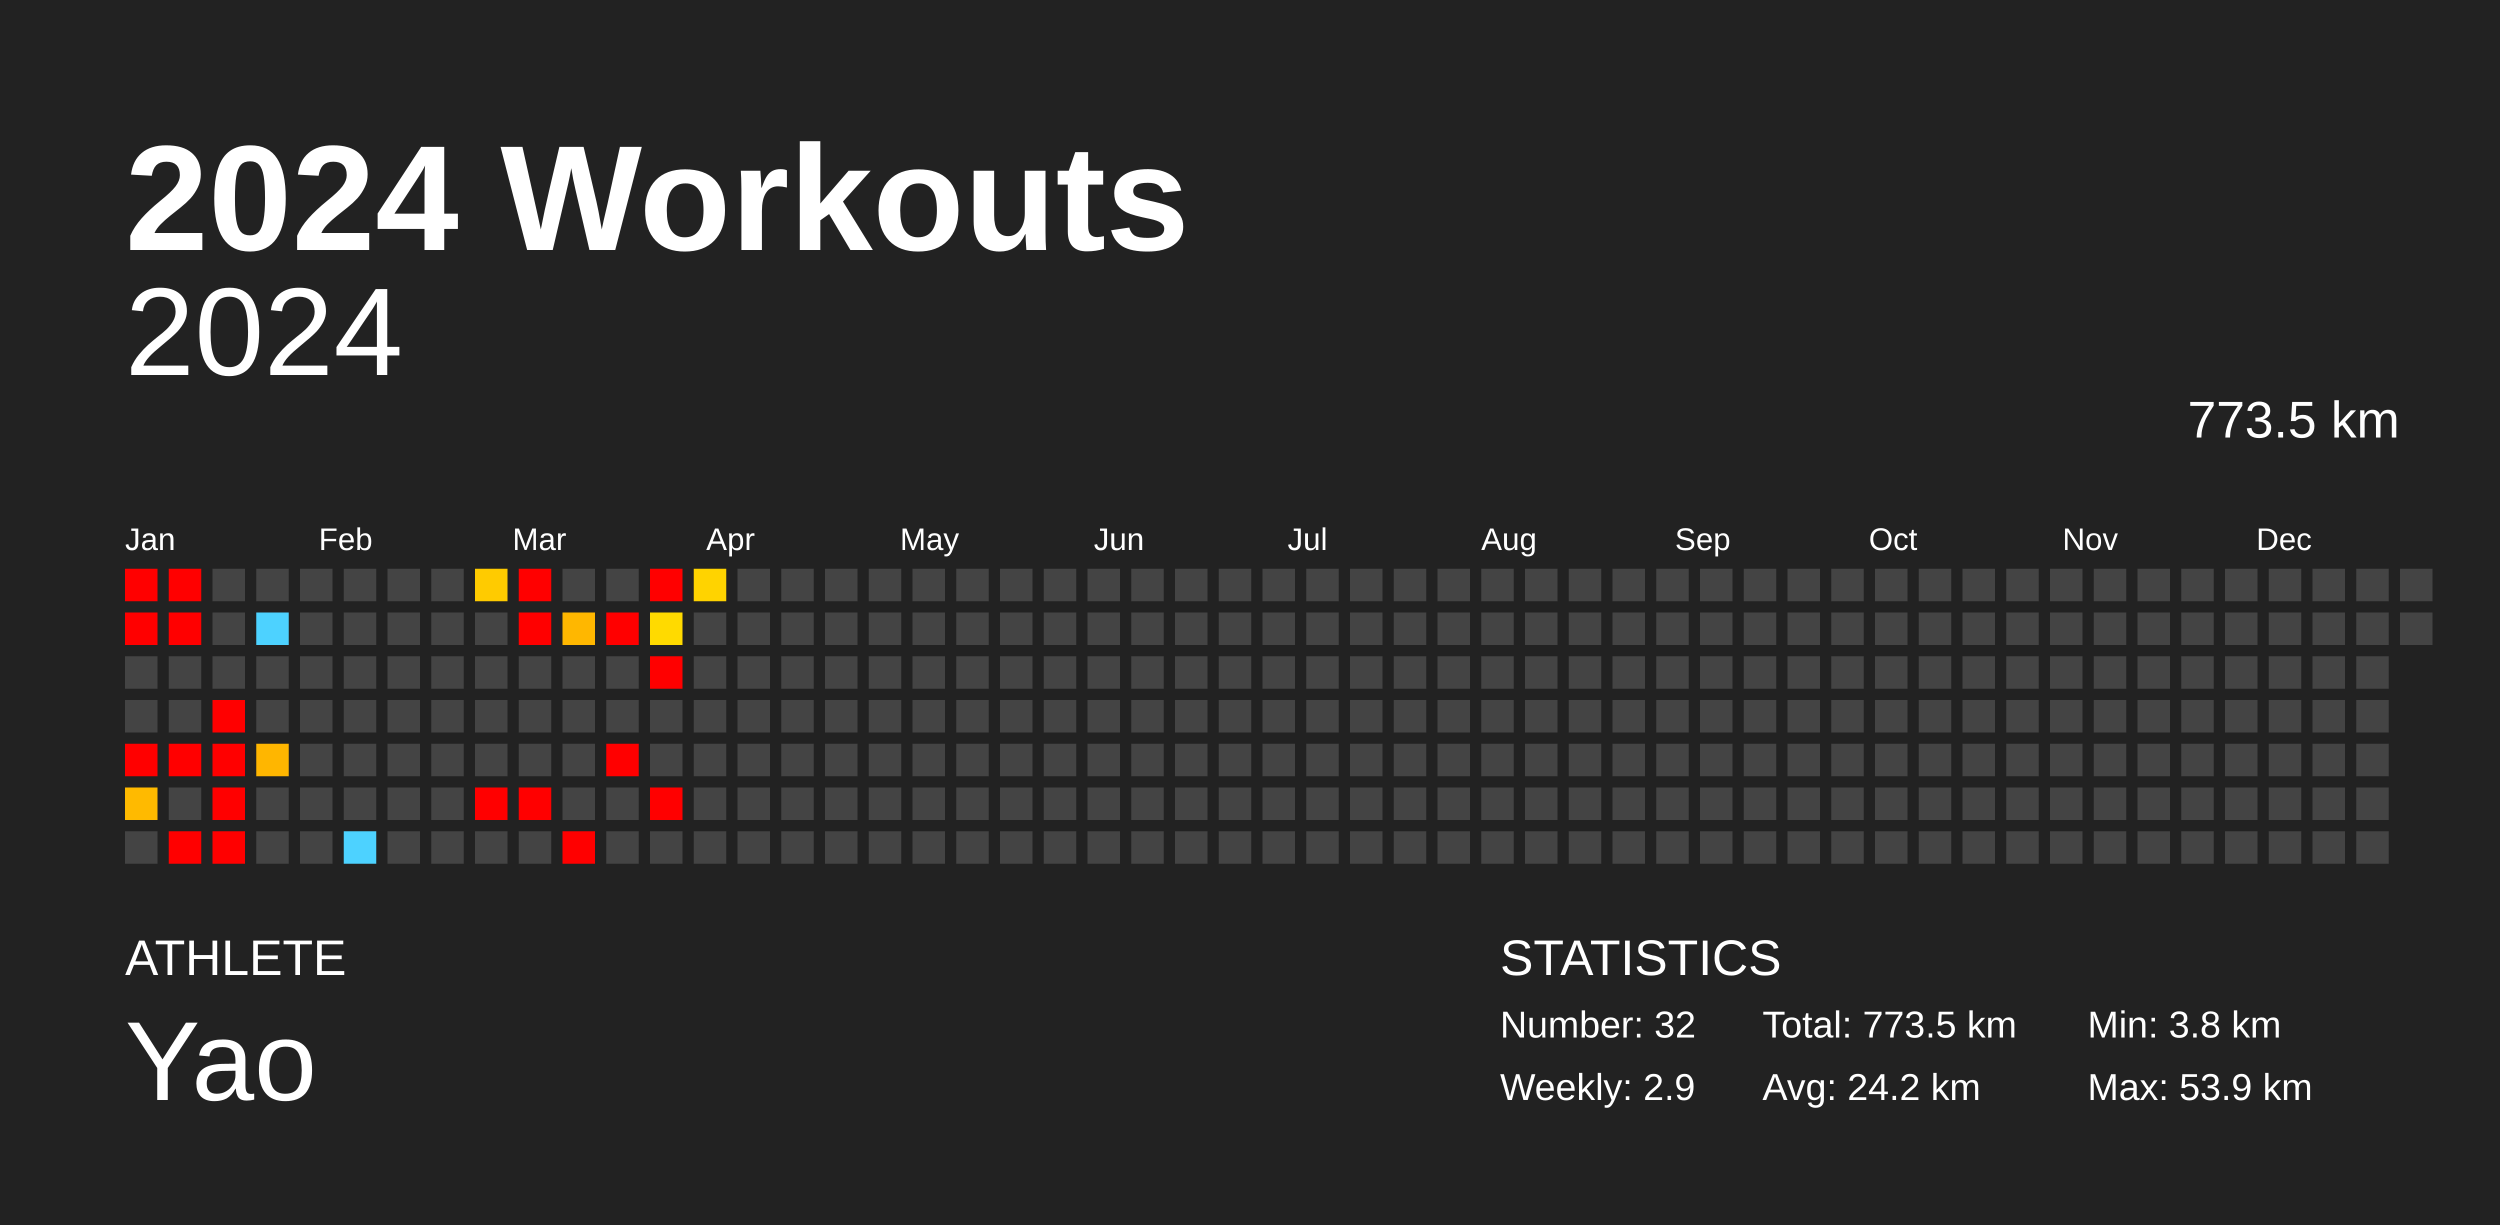
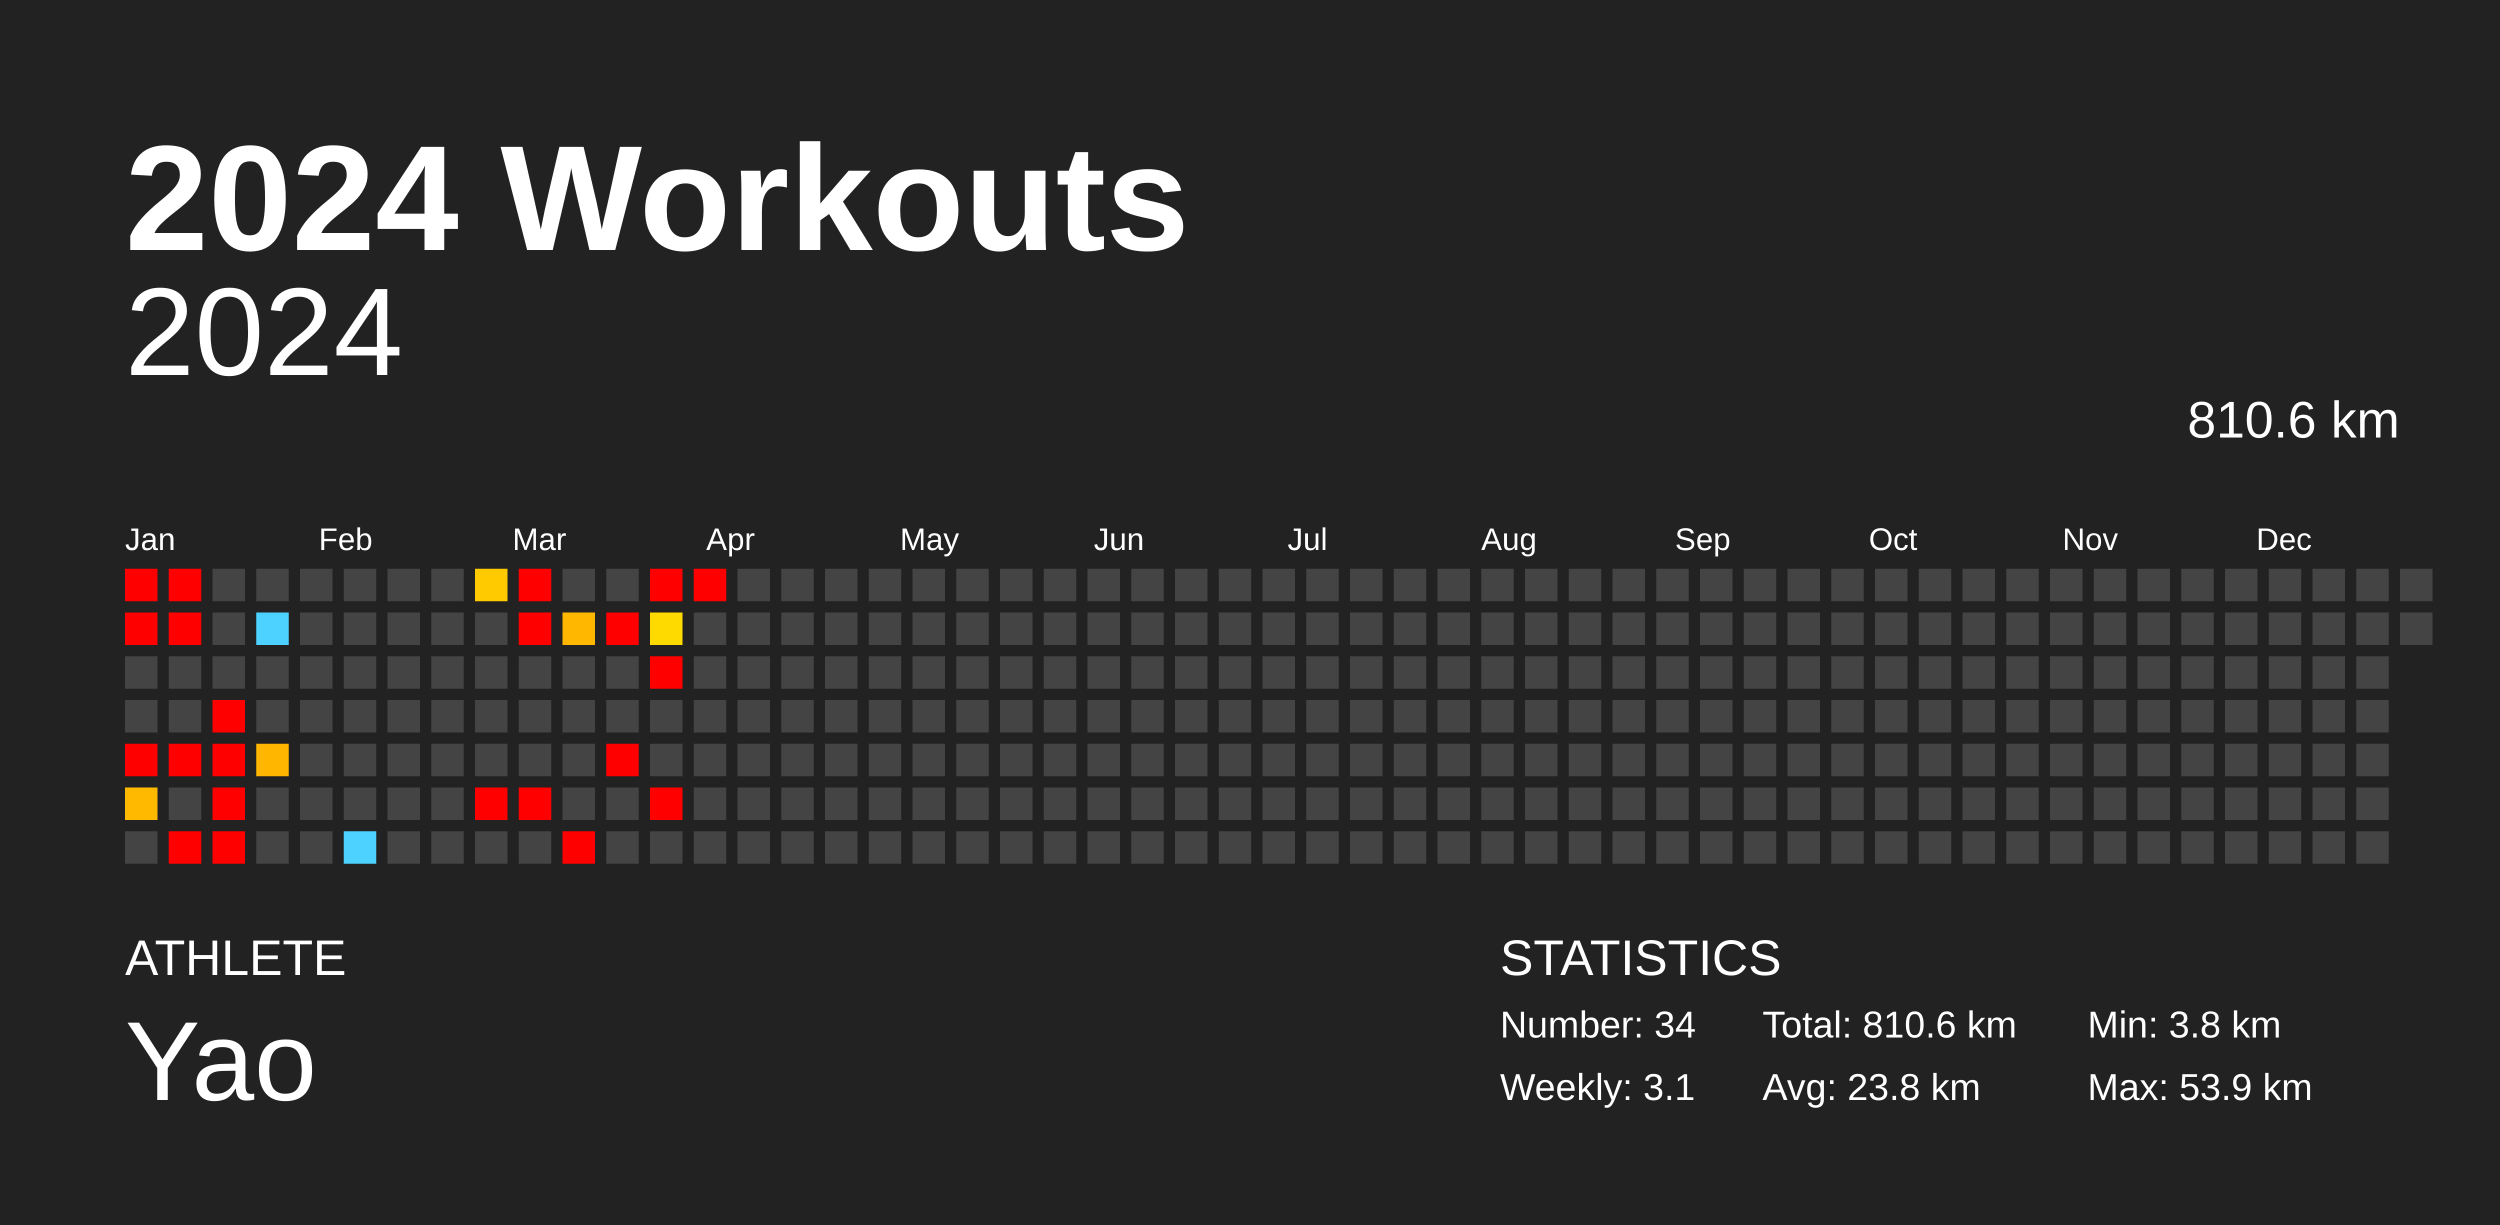
<svg xmlns="http://www.w3.org/2000/svg" baseProfile="full" height="98mm" version="1.1" viewBox="0,0,200,98" width="200mm">
  <defs />
  <rect fill="#222222" height="98" width="200" x="0" y="0" />
  <text fill="#FFFFFF" style="font-size:12px; font-family:Arial; font-weight:bold;" x="10" y="20">2024 Workouts</text>
  <text fill="#FFFFFF" style="font-size:4px; font-family:Arial" x="10" y="78">ATHLETE</text>
  <text fill="#FFFFFF" style="font-size:9px; font-family:Arial" x="10" y="88">Yao</text>
  <text fill="#FFFFFF" style="font-size:4px; font-family:Arial" x="120" y="78">STATISTICS</text>
-   <text fill="#FFFFFF" style="font-size:3px; font-family:Arial" x="120" y="83">Number: 32</text>
-   <text fill="#FFFFFF" style="font-size:3px; font-family:Arial" x="120" y="88">Weekly: 2.9</text>
-   <text fill="#FFFFFF" style="font-size:3px; font-family:Arial" x="141" y="83">Total: 773.5 km</text>
-   <text fill="#FFFFFF" style="font-size:3px; font-family:Arial" x="141" y="88">Avg: 24.2 km</text>
+   <text fill="#FFFFFF" style="font-size:3px; font-family:Arial" x="120" y="83">Number: 34</text>
+   <text fill="#FFFFFF" style="font-size:3px; font-family:Arial" x="120" y="88">Weekly: 3.1</text>
+   <text fill="#FFFFFF" style="font-size:3px; font-family:Arial" x="141" y="83">Total: 810.6 km</text>
+   <text fill="#FFFFFF" style="font-size:3px; font-family:Arial" x="141" y="88">Avg: 23.8 km</text>
  <text fill="#FFFFFF" style="font-size:3px; font-family:Arial" x="167" y="83">Min: 3.8 km</text>
  <text fill="#FFFFFF" style="font-size:3px; font-family:Arial" x="167" y="88">Max: 53.9 km</text>
  <text alignment-baseline="hanging" fill="#FFFFFF" style="font-size:10.0px; font-family:Arial;" x="10" y="30">2024</text>
-   <text alignment-baseline="hanging" fill="#FFFFFF" style="font-size:4.125px; font-family:Arial;" x="175" y="35">773.5 km</text>
+   <text alignment-baseline="hanging" fill="#FFFFFF" style="font-size:4.125px; font-family:Arial;" x="175" y="35">810.6 km</text>
  <text fill="#FFFFFF" style="font-size:2.5px; font-family:Arial" x="10.0" y="44">Jan</text>
  <text fill="#FFFFFF" style="font-size:2.5px; font-family:Arial" x="25.5" y="44">Feb</text>
  <text fill="#FFFFFF" style="font-size:2.5px; font-family:Arial" x="41.0" y="44">Mar</text>
  <text fill="#FFFFFF" style="font-size:2.5px; font-family:Arial" x="56.5" y="44">Apr</text>
  <text fill="#FFFFFF" style="font-size:2.5px; font-family:Arial" x="72.0" y="44">May</text>
  <text fill="#FFFFFF" style="font-size:2.5px; font-family:Arial" x="87.5" y="44">Jun</text>
  <text fill="#FFFFFF" style="font-size:2.5px; font-family:Arial" x="103.0" y="44">Jul</text>
  <text fill="#FFFFFF" style="font-size:2.5px; font-family:Arial" x="118.5" y="44">Aug</text>
  <text fill="#FFFFFF" style="font-size:2.5px; font-family:Arial" x="134.0" y="44">Sep</text>
  <text fill="#FFFFFF" style="font-size:2.5px; font-family:Arial" x="149.5" y="44">Oct</text>
  <text fill="#FFFFFF" style="font-size:2.5px; font-family:Arial" x="165.0" y="44">Nov</text>
  <text fill="#FFFFFF" style="font-size:2.5px; font-family:Arial" x="180.5" y="44">Dec</text>
  <rect fill="red" height="2.6" width="2.6" x="10.0" y="45.5" />
  <rect fill="red" height="2.6" width="2.6" x="10.0" y="49.0" />
  <rect fill="#444444" height="2.6" width="2.6" x="10.0" y="52.5" />
  <rect fill="#444444" height="2.6" width="2.6" x="10.0" y="56.0" />
  <rect fill="red" height="2.6" width="2.6" x="10.0" y="59.5" />
  <rect fill="#ffba00" height="2.6" width="2.6" x="10.0" y="63.0" />
  <rect fill="#444444" height="2.6" width="2.6" x="10.0" y="66.5" />
  <rect fill="red" height="2.6" width="2.6" x="13.5" y="45.5" />
  <rect fill="red" height="2.6" width="2.6" x="13.5" y="49.0" />
  <rect fill="#444444" height="2.6" width="2.6" x="13.5" y="52.5" />
  <rect fill="#444444" height="2.6" width="2.6" x="13.5" y="56.0" />
  <rect fill="red" height="2.6" width="2.6" x="13.5" y="59.5" />
  <rect fill="#444444" height="2.6" width="2.6" x="13.5" y="63.0" />
  <rect fill="red" height="2.6" width="2.6" x="13.5" y="66.5" />
  <rect fill="#444444" height="2.6" width="2.6" x="17.0" y="45.5" />
  <rect fill="#444444" height="2.6" width="2.6" x="17.0" y="49.0" />
  <rect fill="#444444" height="2.6" width="2.6" x="17.0" y="52.5" />
  <rect fill="red" height="2.6" width="2.6" x="17.0" y="56.0" />
  <rect fill="red" height="2.6" width="2.6" x="17.0" y="59.5" />
  <rect fill="red" height="2.6" width="2.6" x="17.0" y="63.0" />
  <rect fill="red" height="2.6" width="2.6" x="17.0" y="66.5" />
  <rect fill="#444444" height="2.6" width="2.6" x="20.5" y="45.5" />
  <rect fill="#4dd2ff" height="2.6" width="2.6" x="20.5" y="49.0" />
  <rect fill="#444444" height="2.6" width="2.6" x="20.5" y="52.5" />
  <rect fill="#444444" height="2.6" width="2.6" x="20.5" y="56.0" />
  <rect fill="#ffb600" height="2.6" width="2.6" x="20.5" y="59.5" />
  <rect fill="#444444" height="2.6" width="2.6" x="20.5" y="63.0" />
  <rect fill="#444444" height="2.6" width="2.6" x="20.5" y="66.5" />
  <rect fill="#444444" height="2.6" width="2.6" x="24.0" y="45.5" />
  <rect fill="#444444" height="2.6" width="2.6" x="24.0" y="49.0" />
  <rect fill="#444444" height="2.6" width="2.6" x="24.0" y="52.5" />
  <rect fill="#444444" height="2.6" width="2.6" x="24.0" y="56.0" />
  <rect fill="#444444" height="2.6" width="2.6" x="24.0" y="59.5" />
  <rect fill="#444444" height="2.6" width="2.6" x="24.0" y="63.0" />
  <rect fill="#444444" height="2.6" width="2.6" x="24.0" y="66.5" />
  <rect fill="#444444" height="2.6" width="2.6" x="27.5" y="45.5" />
  <rect fill="#444444" height="2.6" width="2.6" x="27.5" y="49.0" />
  <rect fill="#444444" height="2.6" width="2.6" x="27.5" y="52.5" />
  <rect fill="#444444" height="2.6" width="2.6" x="27.5" y="56.0" />
  <rect fill="#444444" height="2.6" width="2.6" x="27.5" y="59.5" />
  <rect fill="#444444" height="2.6" width="2.6" x="27.5" y="63.0" />
  <rect fill="#4dd2ff" height="2.6" width="2.6" x="27.5" y="66.5" />
  <rect fill="#444444" height="2.6" width="2.6" x="31.0" y="45.5" />
  <rect fill="#444444" height="2.6" width="2.6" x="31.0" y="49.0" />
  <rect fill="#444444" height="2.6" width="2.6" x="31.0" y="52.5" />
  <rect fill="#444444" height="2.6" width="2.6" x="31.0" y="56.0" />
  <rect fill="#444444" height="2.6" width="2.6" x="31.0" y="59.5" />
  <rect fill="#444444" height="2.6" width="2.6" x="31.0" y="63.0" />
  <rect fill="#444444" height="2.6" width="2.6" x="31.0" y="66.5" />
  <rect fill="#444444" height="2.6" width="2.6" x="34.5" y="45.5" />
  <rect fill="#444444" height="2.6" width="2.6" x="34.5" y="49.0" />
  <rect fill="#444444" height="2.6" width="2.6" x="34.5" y="52.5" />
  <rect fill="#444444" height="2.6" width="2.6" x="34.5" y="56.0" />
  <rect fill="#444444" height="2.6" width="2.6" x="34.5" y="59.5" />
  <rect fill="#444444" height="2.6" width="2.6" x="34.5" y="63.0" />
  <rect fill="#444444" height="2.6" width="2.6" x="34.5" y="66.5" />
  <rect fill="#ffcb00" height="2.6" width="2.6" x="38.0" y="45.5" />
  <rect fill="#444444" height="2.6" width="2.6" x="38.0" y="49.0" />
  <rect fill="#444444" height="2.6" width="2.6" x="38.0" y="52.5" />
  <rect fill="#444444" height="2.6" width="2.6" x="38.0" y="56.0" />
  <rect fill="#444444" height="2.6" width="2.6" x="38.0" y="59.5" />
  <rect fill="red" height="2.6" width="2.6" x="38.0" y="63.0" />
  <rect fill="#444444" height="2.6" width="2.6" x="38.0" y="66.5" />
  <rect fill="red" height="2.6" width="2.6" x="41.5" y="45.5" />
  <rect fill="red" height="2.6" width="2.6" x="41.5" y="49.0" />
  <rect fill="#444444" height="2.6" width="2.6" x="41.5" y="52.5" />
  <rect fill="#444444" height="2.6" width="2.6" x="41.5" y="56.0" />
  <rect fill="#444444" height="2.6" width="2.6" x="41.5" y="59.5" />
  <rect fill="red" height="2.6" width="2.6" x="41.5" y="63.0" />
  <rect fill="#444444" height="2.6" width="2.6" x="41.5" y="66.5" />
  <rect fill="#444444" height="2.6" width="2.6" x="45.0" y="45.5" />
  <rect fill="#ffb700" height="2.6" width="2.6" x="45.0" y="49.0" />
  <rect fill="#444444" height="2.6" width="2.6" x="45.0" y="52.5" />
  <rect fill="#444444" height="2.6" width="2.6" x="45.0" y="56.0" />
  <rect fill="#444444" height="2.6" width="2.6" x="45.0" y="59.5" />
  <rect fill="#444444" height="2.6" width="2.6" x="45.0" y="63.0" />
  <rect fill="red" height="2.6" width="2.6" x="45.0" y="66.5" />
  <rect fill="#444444" height="2.6" width="2.6" x="48.5" y="45.5" />
  <rect fill="red" height="2.6" width="2.6" x="48.5" y="49.0" />
  <rect fill="#444444" height="2.6" width="2.6" x="48.5" y="52.5" />
  <rect fill="#444444" height="2.6" width="2.6" x="48.5" y="56.0" />
  <rect fill="red" height="2.6" width="2.6" x="48.5" y="59.5" />
  <rect fill="#444444" height="2.6" width="2.6" x="48.5" y="63.0" />
  <rect fill="#444444" height="2.6" width="2.6" x="48.5" y="66.5" />
  <rect fill="red" height="2.6" width="2.6" x="52.0" y="45.5" />
  <rect fill="#ffda00" height="2.6" width="2.6" x="52.0" y="49.0" />
  <rect fill="red" height="2.6" width="2.6" x="52.0" y="52.5" />
  <rect fill="#444444" height="2.6" width="2.6" x="52.0" y="56.0" />
  <rect fill="#444444" height="2.6" width="2.6" x="52.0" y="59.5" />
  <rect fill="red" height="2.6" width="2.6" x="52.0" y="63.0" />
  <rect fill="#444444" height="2.6" width="2.6" x="52.0" y="66.5" />
-   <rect fill="#ffd300" height="2.6" width="2.6" x="55.5" y="45.5" />
+   <rect fill="red" height="2.6" width="2.6" x="55.5" y="45.5" />
  <rect fill="#444444" height="2.6" width="2.6" x="55.5" y="49.0" />
  <rect fill="#444444" height="2.6" width="2.6" x="55.5" y="52.5" />
  <rect fill="#444444" height="2.6" width="2.6" x="55.5" y="56.0" />
  <rect fill="#444444" height="2.6" width="2.6" x="55.5" y="59.5" />
  <rect fill="#444444" height="2.6" width="2.6" x="55.5" y="63.0" />
  <rect fill="#444444" height="2.6" width="2.6" x="55.5" y="66.5" />
  <rect fill="#444444" height="2.6" width="2.6" x="59.0" y="45.5" />
  <rect fill="#444444" height="2.6" width="2.6" x="59.0" y="49.0" />
  <rect fill="#444444" height="2.6" width="2.6" x="59.0" y="52.5" />
  <rect fill="#444444" height="2.6" width="2.6" x="59.0" y="56.0" />
  <rect fill="#444444" height="2.6" width="2.6" x="59.0" y="59.5" />
  <rect fill="#444444" height="2.6" width="2.6" x="59.0" y="63.0" />
  <rect fill="#444444" height="2.6" width="2.6" x="59.0" y="66.5" />
  <rect fill="#444444" height="2.6" width="2.6" x="62.5" y="45.5" />
  <rect fill="#444444" height="2.6" width="2.6" x="62.5" y="49.0" />
  <rect fill="#444444" height="2.6" width="2.6" x="62.5" y="52.5" />
  <rect fill="#444444" height="2.6" width="2.6" x="62.5" y="56.0" />
  <rect fill="#444444" height="2.6" width="2.6" x="62.5" y="59.5" />
  <rect fill="#444444" height="2.6" width="2.6" x="62.5" y="63.0" />
  <rect fill="#444444" height="2.6" width="2.6" x="62.5" y="66.5" />
  <rect fill="#444444" height="2.6" width="2.6" x="66.0" y="45.5" />
  <rect fill="#444444" height="2.6" width="2.6" x="66.0" y="49.0" />
  <rect fill="#444444" height="2.6" width="2.6" x="66.0" y="52.5" />
  <rect fill="#444444" height="2.6" width="2.6" x="66.0" y="56.0" />
  <rect fill="#444444" height="2.6" width="2.6" x="66.0" y="59.5" />
  <rect fill="#444444" height="2.6" width="2.6" x="66.0" y="63.0" />
  <rect fill="#444444" height="2.6" width="2.6" x="66.0" y="66.5" />
  <rect fill="#444444" height="2.6" width="2.6" x="69.5" y="45.5" />
  <rect fill="#444444" height="2.6" width="2.6" x="69.5" y="49.0" />
  <rect fill="#444444" height="2.6" width="2.6" x="69.5" y="52.5" />
  <rect fill="#444444" height="2.6" width="2.6" x="69.5" y="56.0" />
  <rect fill="#444444" height="2.6" width="2.6" x="69.5" y="59.5" />
  <rect fill="#444444" height="2.6" width="2.6" x="69.5" y="63.0" />
  <rect fill="#444444" height="2.6" width="2.6" x="69.5" y="66.5" />
  <rect fill="#444444" height="2.6" width="2.6" x="73.0" y="45.5" />
  <rect fill="#444444" height="2.6" width="2.6" x="73.0" y="49.0" />
  <rect fill="#444444" height="2.6" width="2.6" x="73.0" y="52.5" />
  <rect fill="#444444" height="2.6" width="2.6" x="73.0" y="56.0" />
  <rect fill="#444444" height="2.6" width="2.6" x="73.0" y="59.5" />
  <rect fill="#444444" height="2.6" width="2.6" x="73.0" y="63.0" />
  <rect fill="#444444" height="2.6" width="2.6" x="73.0" y="66.5" />
  <rect fill="#444444" height="2.6" width="2.6" x="76.5" y="45.5" />
  <rect fill="#444444" height="2.6" width="2.6" x="76.5" y="49.0" />
  <rect fill="#444444" height="2.6" width="2.6" x="76.5" y="52.5" />
  <rect fill="#444444" height="2.6" width="2.6" x="76.5" y="56.0" />
  <rect fill="#444444" height="2.6" width="2.6" x="76.5" y="59.5" />
  <rect fill="#444444" height="2.6" width="2.6" x="76.5" y="63.0" />
  <rect fill="#444444" height="2.6" width="2.6" x="76.5" y="66.5" />
  <rect fill="#444444" height="2.6" width="2.6" x="80.0" y="45.5" />
  <rect fill="#444444" height="2.6" width="2.6" x="80.0" y="49.0" />
  <rect fill="#444444" height="2.6" width="2.6" x="80.0" y="52.5" />
  <rect fill="#444444" height="2.6" width="2.6" x="80.0" y="56.0" />
  <rect fill="#444444" height="2.6" width="2.6" x="80.0" y="59.5" />
  <rect fill="#444444" height="2.6" width="2.6" x="80.0" y="63.0" />
  <rect fill="#444444" height="2.6" width="2.6" x="80.0" y="66.5" />
  <rect fill="#444444" height="2.6" width="2.6" x="83.5" y="45.5" />
  <rect fill="#444444" height="2.6" width="2.6" x="83.5" y="49.0" />
  <rect fill="#444444" height="2.6" width="2.6" x="83.5" y="52.5" />
  <rect fill="#444444" height="2.6" width="2.6" x="83.5" y="56.0" />
  <rect fill="#444444" height="2.6" width="2.6" x="83.5" y="59.5" />
  <rect fill="#444444" height="2.6" width="2.6" x="83.5" y="63.0" />
  <rect fill="#444444" height="2.6" width="2.6" x="83.5" y="66.5" />
  <rect fill="#444444" height="2.6" width="2.6" x="87.0" y="45.5" />
  <rect fill="#444444" height="2.6" width="2.6" x="87.0" y="49.0" />
  <rect fill="#444444" height="2.6" width="2.6" x="87.0" y="52.5" />
  <rect fill="#444444" height="2.6" width="2.6" x="87.0" y="56.0" />
  <rect fill="#444444" height="2.6" width="2.6" x="87.0" y="59.5" />
  <rect fill="#444444" height="2.6" width="2.6" x="87.0" y="63.0" />
  <rect fill="#444444" height="2.6" width="2.6" x="87.0" y="66.5" />
  <rect fill="#444444" height="2.6" width="2.6" x="90.5" y="45.5" />
  <rect fill="#444444" height="2.6" width="2.6" x="90.5" y="49.0" />
  <rect fill="#444444" height="2.6" width="2.6" x="90.5" y="52.5" />
  <rect fill="#444444" height="2.6" width="2.6" x="90.5" y="56.0" />
  <rect fill="#444444" height="2.6" width="2.6" x="90.5" y="59.5" />
  <rect fill="#444444" height="2.6" width="2.6" x="90.5" y="63.0" />
  <rect fill="#444444" height="2.6" width="2.6" x="90.5" y="66.5" />
  <rect fill="#444444" height="2.6" width="2.6" x="94.0" y="45.5" />
  <rect fill="#444444" height="2.6" width="2.6" x="94.0" y="49.0" />
  <rect fill="#444444" height="2.6" width="2.6" x="94.0" y="52.5" />
  <rect fill="#444444" height="2.6" width="2.6" x="94.0" y="56.0" />
  <rect fill="#444444" height="2.6" width="2.6" x="94.0" y="59.5" />
  <rect fill="#444444" height="2.6" width="2.6" x="94.0" y="63.0" />
  <rect fill="#444444" height="2.6" width="2.6" x="94.0" y="66.5" />
  <rect fill="#444444" height="2.6" width="2.6" x="97.5" y="45.5" />
  <rect fill="#444444" height="2.6" width="2.6" x="97.5" y="49.0" />
  <rect fill="#444444" height="2.6" width="2.6" x="97.5" y="52.5" />
  <rect fill="#444444" height="2.6" width="2.6" x="97.5" y="56.0" />
  <rect fill="#444444" height="2.6" width="2.6" x="97.5" y="59.5" />
  <rect fill="#444444" height="2.6" width="2.6" x="97.5" y="63.0" />
  <rect fill="#444444" height="2.6" width="2.6" x="97.5" y="66.5" />
  <rect fill="#444444" height="2.6" width="2.6" x="101.0" y="45.5" />
  <rect fill="#444444" height="2.6" width="2.6" x="101.0" y="49.0" />
  <rect fill="#444444" height="2.6" width="2.6" x="101.0" y="52.5" />
  <rect fill="#444444" height="2.6" width="2.6" x="101.0" y="56.0" />
  <rect fill="#444444" height="2.6" width="2.6" x="101.0" y="59.5" />
  <rect fill="#444444" height="2.6" width="2.6" x="101.0" y="63.0" />
  <rect fill="#444444" height="2.6" width="2.6" x="101.0" y="66.5" />
  <rect fill="#444444" height="2.6" width="2.6" x="104.5" y="45.5" />
  <rect fill="#444444" height="2.6" width="2.6" x="104.5" y="49.0" />
  <rect fill="#444444" height="2.6" width="2.6" x="104.5" y="52.5" />
  <rect fill="#444444" height="2.6" width="2.6" x="104.5" y="56.0" />
  <rect fill="#444444" height="2.6" width="2.6" x="104.5" y="59.5" />
  <rect fill="#444444" height="2.6" width="2.6" x="104.5" y="63.0" />
  <rect fill="#444444" height="2.6" width="2.6" x="104.5" y="66.5" />
  <rect fill="#444444" height="2.6" width="2.6" x="108.0" y="45.5" />
  <rect fill="#444444" height="2.6" width="2.6" x="108.0" y="49.0" />
  <rect fill="#444444" height="2.6" width="2.6" x="108.0" y="52.5" />
  <rect fill="#444444" height="2.6" width="2.6" x="108.0" y="56.0" />
  <rect fill="#444444" height="2.6" width="2.6" x="108.0" y="59.5" />
  <rect fill="#444444" height="2.6" width="2.6" x="108.0" y="63.0" />
  <rect fill="#444444" height="2.6" width="2.6" x="108.0" y="66.5" />
  <rect fill="#444444" height="2.6" width="2.6" x="111.5" y="45.5" />
  <rect fill="#444444" height="2.6" width="2.6" x="111.5" y="49.0" />
  <rect fill="#444444" height="2.6" width="2.6" x="111.5" y="52.5" />
  <rect fill="#444444" height="2.6" width="2.6" x="111.5" y="56.0" />
  <rect fill="#444444" height="2.6" width="2.6" x="111.5" y="59.5" />
  <rect fill="#444444" height="2.6" width="2.6" x="111.5" y="63.0" />
  <rect fill="#444444" height="2.6" width="2.6" x="111.5" y="66.5" />
  <rect fill="#444444" height="2.6" width="2.6" x="115.0" y="45.5" />
  <rect fill="#444444" height="2.6" width="2.6" x="115.0" y="49.0" />
  <rect fill="#444444" height="2.6" width="2.6" x="115.0" y="52.5" />
  <rect fill="#444444" height="2.6" width="2.6" x="115.0" y="56.0" />
  <rect fill="#444444" height="2.6" width="2.6" x="115.0" y="59.5" />
  <rect fill="#444444" height="2.6" width="2.6" x="115.0" y="63.0" />
  <rect fill="#444444" height="2.6" width="2.6" x="115.0" y="66.5" />
  <rect fill="#444444" height="2.6" width="2.6" x="118.5" y="45.5" />
  <rect fill="#444444" height="2.6" width="2.6" x="118.5" y="49.0" />
  <rect fill="#444444" height="2.6" width="2.6" x="118.5" y="52.5" />
  <rect fill="#444444" height="2.6" width="2.6" x="118.5" y="56.0" />
  <rect fill="#444444" height="2.6" width="2.6" x="118.5" y="59.5" />
  <rect fill="#444444" height="2.6" width="2.6" x="118.5" y="63.0" />
  <rect fill="#444444" height="2.6" width="2.6" x="118.5" y="66.5" />
  <rect fill="#444444" height="2.6" width="2.6" x="122.0" y="45.5" />
  <rect fill="#444444" height="2.6" width="2.6" x="122.0" y="49.0" />
  <rect fill="#444444" height="2.6" width="2.6" x="122.0" y="52.5" />
  <rect fill="#444444" height="2.6" width="2.6" x="122.0" y="56.0" />
  <rect fill="#444444" height="2.6" width="2.6" x="122.0" y="59.5" />
  <rect fill="#444444" height="2.6" width="2.6" x="122.0" y="63.0" />
  <rect fill="#444444" height="2.6" width="2.6" x="122.0" y="66.5" />
  <rect fill="#444444" height="2.6" width="2.6" x="125.5" y="45.5" />
  <rect fill="#444444" height="2.6" width="2.6" x="125.5" y="49.0" />
  <rect fill="#444444" height="2.6" width="2.6" x="125.5" y="52.5" />
  <rect fill="#444444" height="2.6" width="2.6" x="125.5" y="56.0" />
  <rect fill="#444444" height="2.6" width="2.6" x="125.5" y="59.5" />
  <rect fill="#444444" height="2.6" width="2.6" x="125.5" y="63.0" />
  <rect fill="#444444" height="2.6" width="2.6" x="125.5" y="66.5" />
  <rect fill="#444444" height="2.6" width="2.6" x="129.0" y="45.5" />
  <rect fill="#444444" height="2.6" width="2.6" x="129.0" y="49.0" />
  <rect fill="#444444" height="2.6" width="2.6" x="129.0" y="52.5" />
  <rect fill="#444444" height="2.6" width="2.6" x="129.0" y="56.0" />
  <rect fill="#444444" height="2.6" width="2.6" x="129.0" y="59.5" />
  <rect fill="#444444" height="2.6" width="2.6" x="129.0" y="63.0" />
  <rect fill="#444444" height="2.6" width="2.6" x="129.0" y="66.5" />
  <rect fill="#444444" height="2.6" width="2.6" x="132.5" y="45.5" />
  <rect fill="#444444" height="2.6" width="2.6" x="132.5" y="49.0" />
  <rect fill="#444444" height="2.6" width="2.6" x="132.5" y="52.5" />
  <rect fill="#444444" height="2.6" width="2.6" x="132.5" y="56.0" />
  <rect fill="#444444" height="2.6" width="2.6" x="132.5" y="59.5" />
  <rect fill="#444444" height="2.6" width="2.6" x="132.5" y="63.0" />
  <rect fill="#444444" height="2.6" width="2.6" x="132.5" y="66.5" />
  <rect fill="#444444" height="2.6" width="2.6" x="136.0" y="45.5" />
  <rect fill="#444444" height="2.6" width="2.6" x="136.0" y="49.0" />
  <rect fill="#444444" height="2.6" width="2.6" x="136.0" y="52.5" />
  <rect fill="#444444" height="2.6" width="2.6" x="136.0" y="56.0" />
  <rect fill="#444444" height="2.6" width="2.6" x="136.0" y="59.5" />
  <rect fill="#444444" height="2.6" width="2.6" x="136.0" y="63.0" />
  <rect fill="#444444" height="2.6" width="2.6" x="136.0" y="66.5" />
  <rect fill="#444444" height="2.6" width="2.6" x="139.5" y="45.5" />
  <rect fill="#444444" height="2.6" width="2.6" x="139.5" y="49.0" />
  <rect fill="#444444" height="2.6" width="2.6" x="139.5" y="52.5" />
  <rect fill="#444444" height="2.6" width="2.6" x="139.5" y="56.0" />
  <rect fill="#444444" height="2.6" width="2.6" x="139.5" y="59.5" />
  <rect fill="#444444" height="2.6" width="2.6" x="139.5" y="63.0" />
  <rect fill="#444444" height="2.6" width="2.6" x="139.5" y="66.5" />
  <rect fill="#444444" height="2.6" width="2.6" x="143.0" y="45.5" />
  <rect fill="#444444" height="2.6" width="2.6" x="143.0" y="49.0" />
  <rect fill="#444444" height="2.6" width="2.6" x="143.0" y="52.5" />
  <rect fill="#444444" height="2.6" width="2.6" x="143.0" y="56.0" />
  <rect fill="#444444" height="2.6" width="2.6" x="143.0" y="59.5" />
  <rect fill="#444444" height="2.6" width="2.6" x="143.0" y="63.0" />
  <rect fill="#444444" height="2.6" width="2.6" x="143.0" y="66.5" />
  <rect fill="#444444" height="2.6" width="2.6" x="146.5" y="45.5" />
  <rect fill="#444444" height="2.6" width="2.6" x="146.5" y="49.0" />
  <rect fill="#444444" height="2.6" width="2.6" x="146.5" y="52.5" />
  <rect fill="#444444" height="2.6" width="2.6" x="146.5" y="56.0" />
  <rect fill="#444444" height="2.6" width="2.6" x="146.5" y="59.5" />
  <rect fill="#444444" height="2.6" width="2.6" x="146.5" y="63.0" />
  <rect fill="#444444" height="2.6" width="2.6" x="146.5" y="66.5" />
  <rect fill="#444444" height="2.6" width="2.6" x="150.0" y="45.5" />
  <rect fill="#444444" height="2.6" width="2.6" x="150.0" y="49.0" />
  <rect fill="#444444" height="2.6" width="2.6" x="150.0" y="52.5" />
  <rect fill="#444444" height="2.6" width="2.6" x="150.0" y="56.0" />
  <rect fill="#444444" height="2.6" width="2.6" x="150.0" y="59.5" />
  <rect fill="#444444" height="2.6" width="2.6" x="150.0" y="63.0" />
  <rect fill="#444444" height="2.6" width="2.6" x="150.0" y="66.5" />
  <rect fill="#444444" height="2.6" width="2.6" x="153.5" y="45.5" />
  <rect fill="#444444" height="2.6" width="2.6" x="153.5" y="49.0" />
  <rect fill="#444444" height="2.6" width="2.6" x="153.5" y="52.5" />
  <rect fill="#444444" height="2.6" width="2.6" x="153.5" y="56.0" />
  <rect fill="#444444" height="2.6" width="2.6" x="153.5" y="59.5" />
  <rect fill="#444444" height="2.6" width="2.6" x="153.5" y="63.0" />
  <rect fill="#444444" height="2.6" width="2.6" x="153.5" y="66.5" />
  <rect fill="#444444" height="2.6" width="2.6" x="157.0" y="45.5" />
  <rect fill="#444444" height="2.6" width="2.6" x="157.0" y="49.0" />
  <rect fill="#444444" height="2.6" width="2.6" x="157.0" y="52.5" />
  <rect fill="#444444" height="2.6" width="2.6" x="157.0" y="56.0" />
  <rect fill="#444444" height="2.6" width="2.6" x="157.0" y="59.5" />
  <rect fill="#444444" height="2.6" width="2.6" x="157.0" y="63.0" />
  <rect fill="#444444" height="2.6" width="2.6" x="157.0" y="66.5" />
  <rect fill="#444444" height="2.6" width="2.6" x="160.5" y="45.5" />
  <rect fill="#444444" height="2.6" width="2.6" x="160.5" y="49.0" />
  <rect fill="#444444" height="2.6" width="2.6" x="160.5" y="52.5" />
  <rect fill="#444444" height="2.6" width="2.6" x="160.5" y="56.0" />
  <rect fill="#444444" height="2.6" width="2.6" x="160.5" y="59.5" />
  <rect fill="#444444" height="2.6" width="2.6" x="160.5" y="63.0" />
  <rect fill="#444444" height="2.6" width="2.6" x="160.5" y="66.5" />
  <rect fill="#444444" height="2.6" width="2.6" x="164.0" y="45.5" />
  <rect fill="#444444" height="2.6" width="2.6" x="164.0" y="49.0" />
  <rect fill="#444444" height="2.6" width="2.6" x="164.0" y="52.5" />
  <rect fill="#444444" height="2.6" width="2.6" x="164.0" y="56.0" />
  <rect fill="#444444" height="2.6" width="2.6" x="164.0" y="59.5" />
  <rect fill="#444444" height="2.6" width="2.6" x="164.0" y="63.0" />
  <rect fill="#444444" height="2.6" width="2.6" x="164.0" y="66.5" />
  <rect fill="#444444" height="2.6" width="2.6" x="167.5" y="45.5" />
  <rect fill="#444444" height="2.6" width="2.6" x="167.5" y="49.0" />
  <rect fill="#444444" height="2.6" width="2.6" x="167.5" y="52.5" />
  <rect fill="#444444" height="2.6" width="2.6" x="167.5" y="56.0" />
  <rect fill="#444444" height="2.6" width="2.6" x="167.5" y="59.5" />
  <rect fill="#444444" height="2.6" width="2.6" x="167.5" y="63.0" />
  <rect fill="#444444" height="2.6" width="2.6" x="167.5" y="66.5" />
  <rect fill="#444444" height="2.6" width="2.6" x="171.0" y="45.5" />
  <rect fill="#444444" height="2.6" width="2.6" x="171.0" y="49.0" />
  <rect fill="#444444" height="2.6" width="2.6" x="171.0" y="52.5" />
  <rect fill="#444444" height="2.6" width="2.6" x="171.0" y="56.0" />
  <rect fill="#444444" height="2.6" width="2.6" x="171.0" y="59.5" />
  <rect fill="#444444" height="2.6" width="2.6" x="171.0" y="63.0" />
  <rect fill="#444444" height="2.6" width="2.6" x="171.0" y="66.5" />
  <rect fill="#444444" height="2.6" width="2.6" x="174.5" y="45.5" />
  <rect fill="#444444" height="2.6" width="2.6" x="174.5" y="49.0" />
  <rect fill="#444444" height="2.6" width="2.6" x="174.5" y="52.5" />
  <rect fill="#444444" height="2.6" width="2.6" x="174.5" y="56.0" />
  <rect fill="#444444" height="2.6" width="2.6" x="174.5" y="59.5" />
  <rect fill="#444444" height="2.6" width="2.6" x="174.5" y="63.0" />
  <rect fill="#444444" height="2.6" width="2.6" x="174.5" y="66.5" />
  <rect fill="#444444" height="2.6" width="2.6" x="178.0" y="45.5" />
  <rect fill="#444444" height="2.6" width="2.6" x="178.0" y="49.0" />
  <rect fill="#444444" height="2.6" width="2.6" x="178.0" y="52.5" />
  <rect fill="#444444" height="2.6" width="2.6" x="178.0" y="56.0" />
  <rect fill="#444444" height="2.6" width="2.6" x="178.0" y="59.5" />
  <rect fill="#444444" height="2.6" width="2.6" x="178.0" y="63.0" />
  <rect fill="#444444" height="2.6" width="2.6" x="178.0" y="66.5" />
  <rect fill="#444444" height="2.6" width="2.6" x="181.5" y="45.5" />
  <rect fill="#444444" height="2.6" width="2.6" x="181.5" y="49.0" />
  <rect fill="#444444" height="2.6" width="2.6" x="181.5" y="52.5" />
  <rect fill="#444444" height="2.6" width="2.6" x="181.5" y="56.0" />
  <rect fill="#444444" height="2.6" width="2.6" x="181.5" y="59.5" />
  <rect fill="#444444" height="2.6" width="2.6" x="181.5" y="63.0" />
  <rect fill="#444444" height="2.6" width="2.6" x="181.5" y="66.5" />
  <rect fill="#444444" height="2.6" width="2.6" x="185.0" y="45.5" />
  <rect fill="#444444" height="2.6" width="2.6" x="185.0" y="49.0" />
  <rect fill="#444444" height="2.6" width="2.6" x="185.0" y="52.5" />
  <rect fill="#444444" height="2.6" width="2.6" x="185.0" y="56.0" />
  <rect fill="#444444" height="2.6" width="2.6" x="185.0" y="59.5" />
  <rect fill="#444444" height="2.6" width="2.6" x="185.0" y="63.0" />
  <rect fill="#444444" height="2.6" width="2.6" x="185.0" y="66.5" />
  <rect fill="#444444" height="2.6" width="2.6" x="188.5" y="45.5" />
  <rect fill="#444444" height="2.6" width="2.6" x="188.5" y="49.0" />
  <rect fill="#444444" height="2.6" width="2.6" x="188.5" y="52.5" />
  <rect fill="#444444" height="2.6" width="2.6" x="188.5" y="56.0" />
  <rect fill="#444444" height="2.6" width="2.6" x="188.5" y="59.5" />
  <rect fill="#444444" height="2.6" width="2.6" x="188.5" y="63.0" />
  <rect fill="#444444" height="2.6" width="2.6" x="188.5" y="66.5" />
  <rect fill="#444444" height="2.6" width="2.6" x="192.0" y="45.5" />
  <rect fill="#444444" height="2.6" width="2.6" x="192.0" y="49.0" />
</svg>
